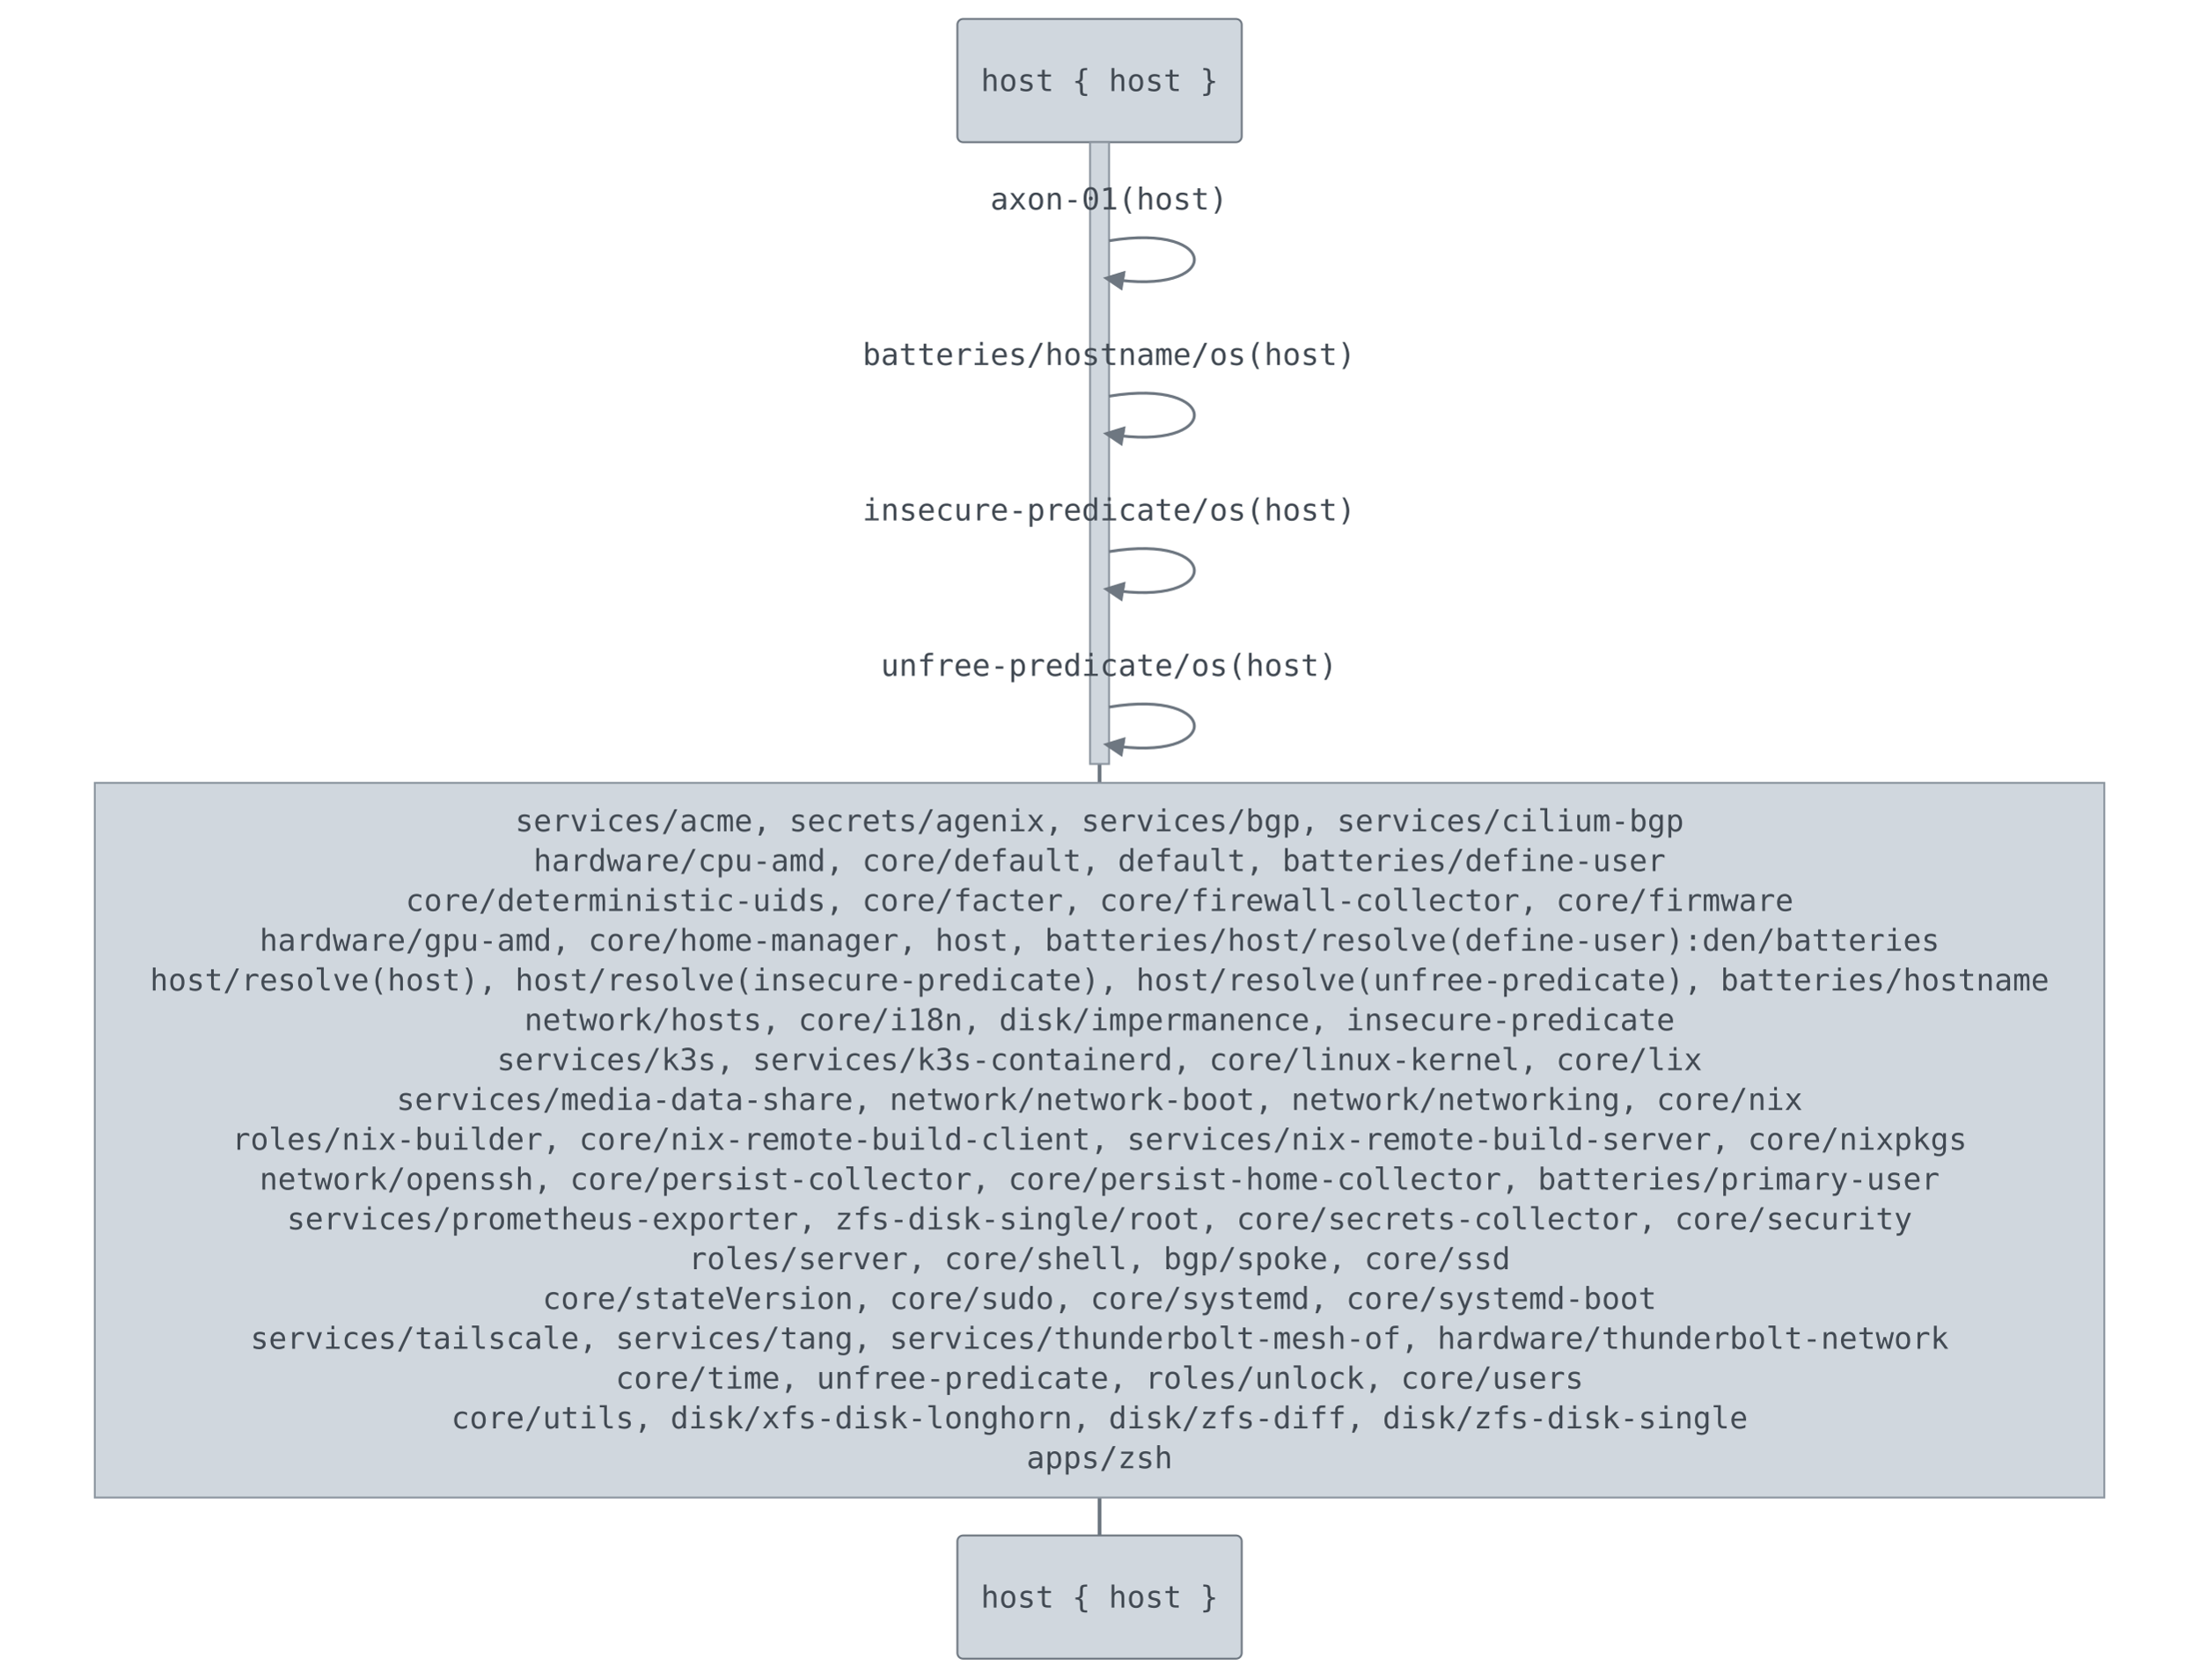
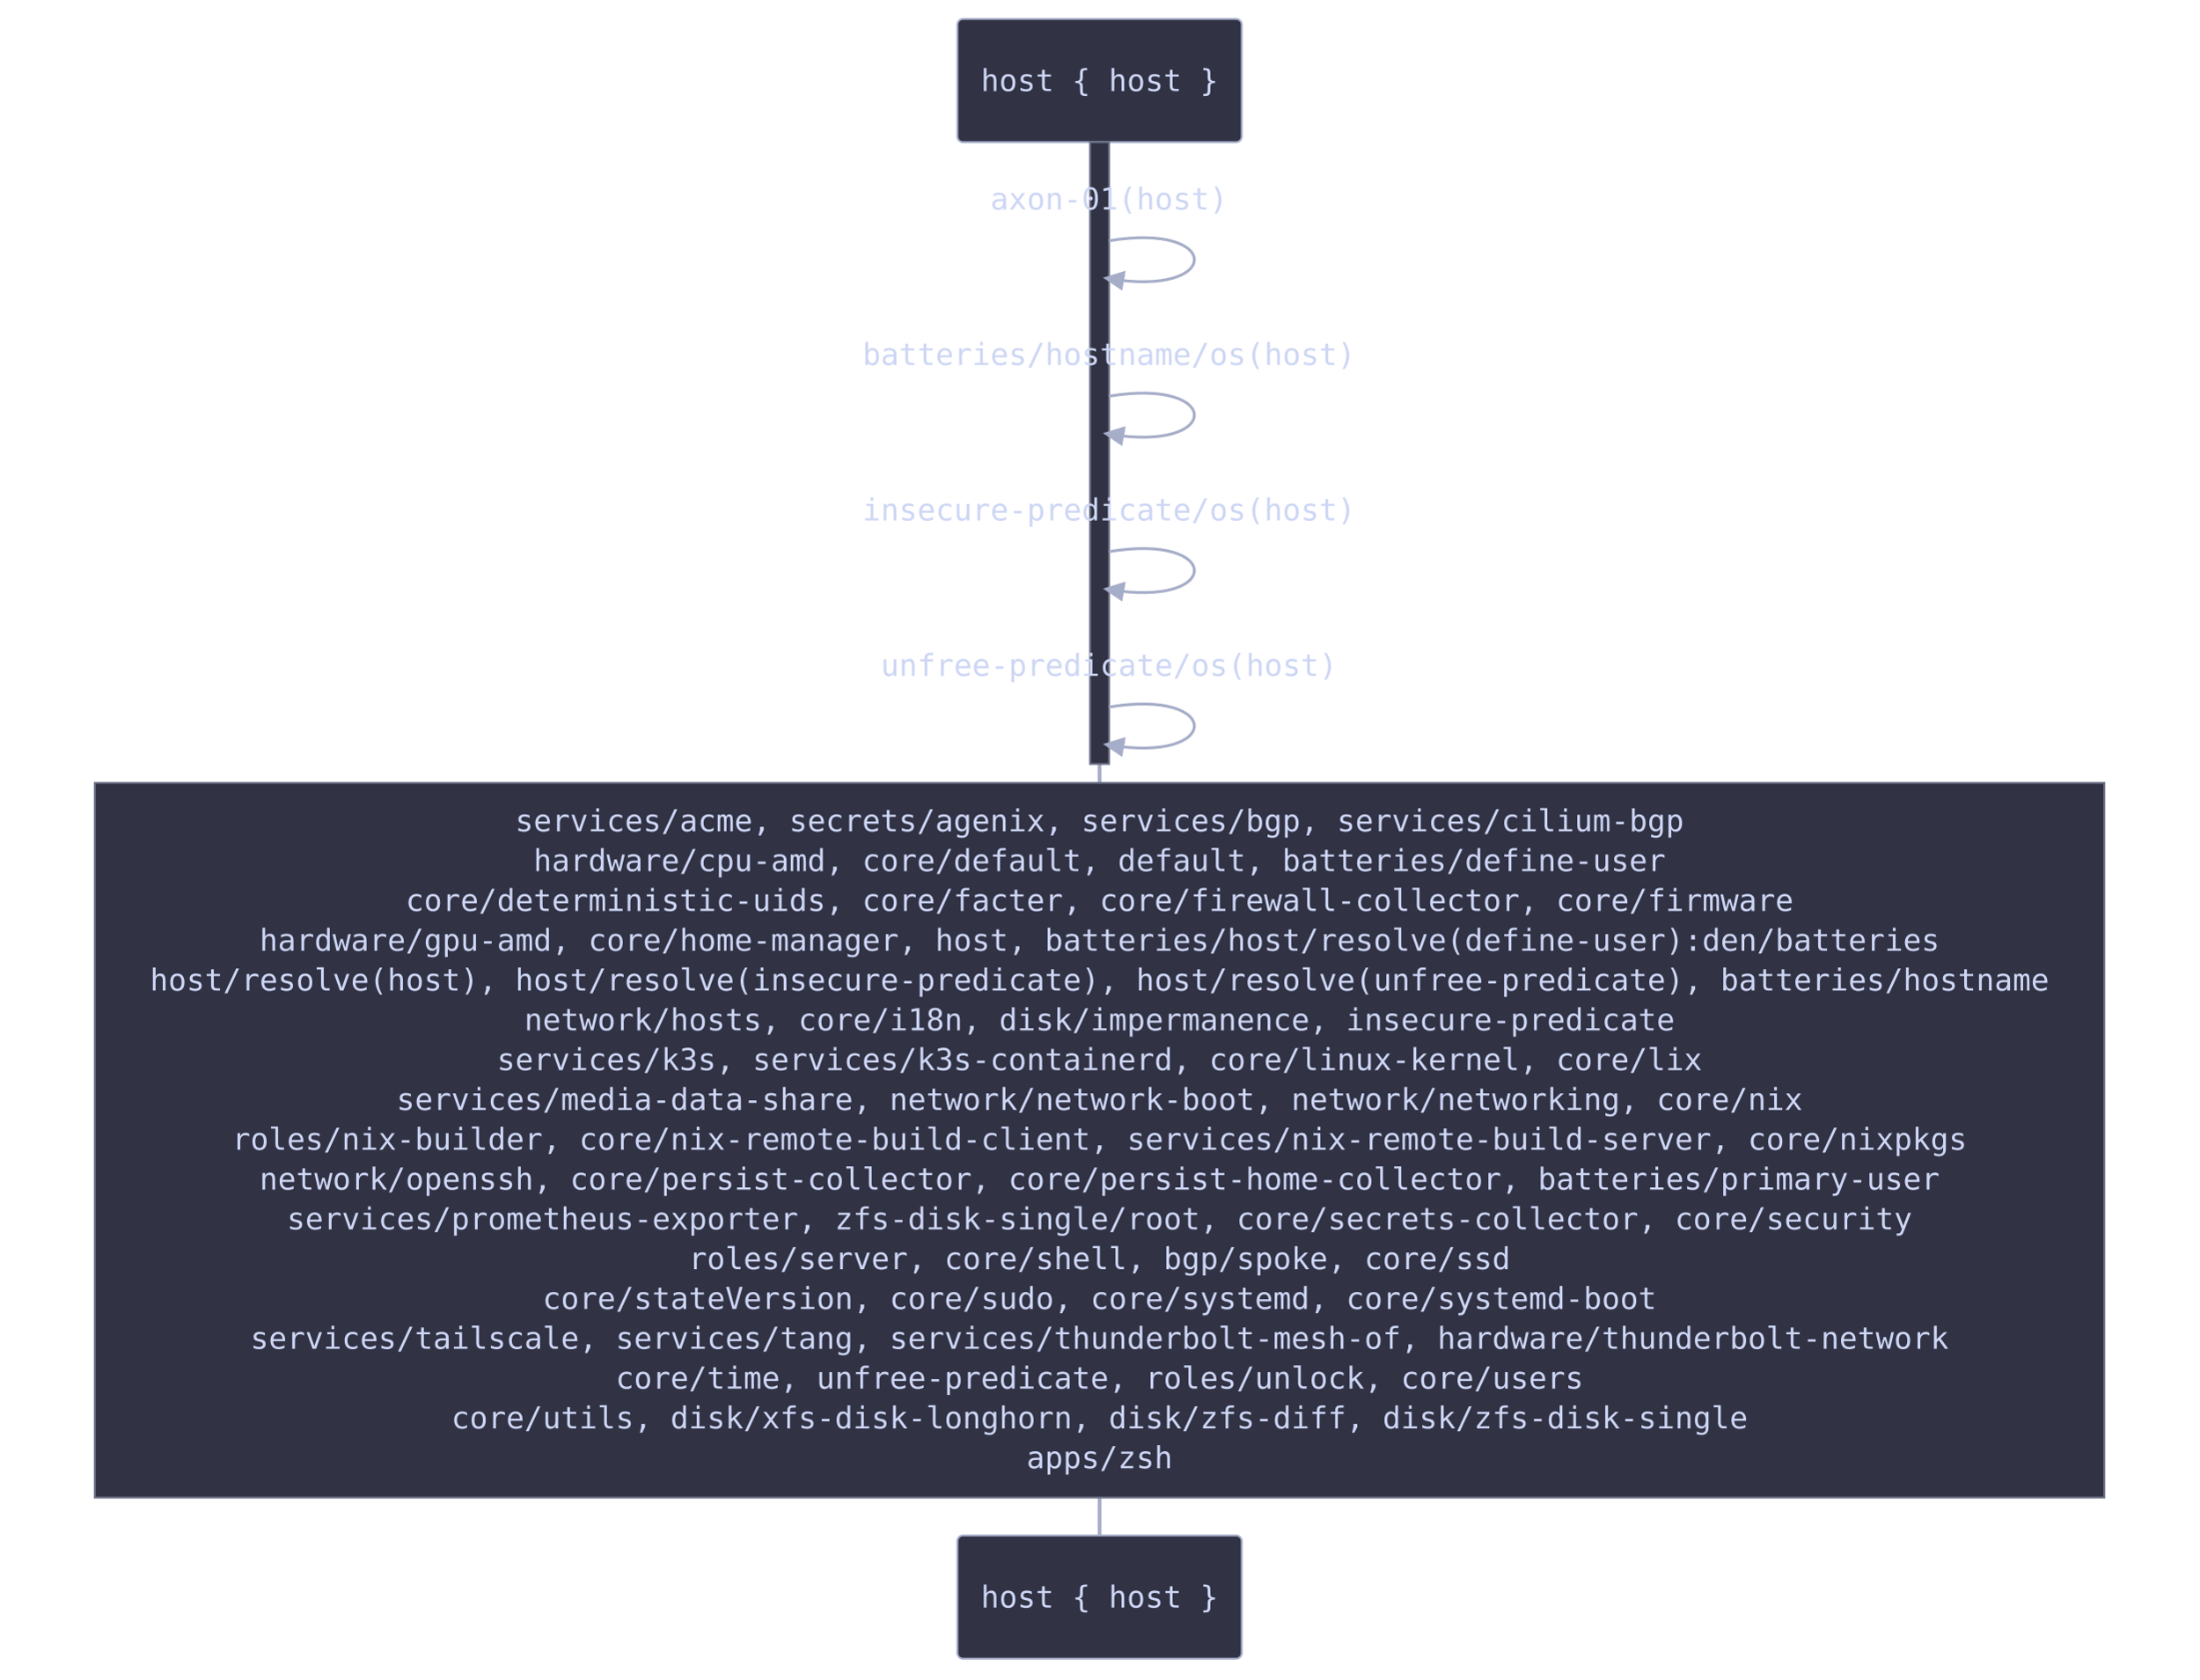
- <svg xmlns="http://www.w3.org/2000/svg" id="my-svg" width="100%" style="max-width: 1160px; background-color: rgb(234, 238, 242);" viewBox="-505 -10 1160 886" role="graphics-document document" aria-roledescription="sequence">
+ <svg xmlns="http://www.w3.org/2000/svg" id="my-svg" width="100%" style="max-width: 1160px; background-color: rgb(30, 30, 46);" viewBox="-505 -10 1160 886" role="graphics-document document" aria-roledescription="sequence">
  <g>
    <rect x="0" y="800" fill="#eaeaea" stroke="#666" width="150" height="65" name="host" rx="3" ry="3" class="actor actor-bottom" />
    <text x="75" y="832.5" dominant-baseline="central" alignment-baseline="central" class="actor actor-box" style="text-anchor: middle; font-size: 16px; font-weight: 400; font-family: &quot;JetBrains Mono&quot;, &quot;Fira Code&quot;, &quot;DejaVu Sans Mono&quot;, monospace;">
      <tspan x="75" dy="0">host { host }</tspan>
    </text>
  </g>
  <g>
    <line id="actor0" x1="75" y1="65" x2="75" y2="800" class="actor-line 200" stroke-width="0.5px" stroke="#999" name="host" data-et="life-line" data-id="host" />
    <g id="root-0" data-et="participant" data-type="participant" data-id="host">
      <rect x="0" y="0" fill="#eaeaea" stroke="#666" width="150" height="65" name="host" rx="3" ry="3" class="actor actor-top" />
      <text x="75" y="32.5" dominant-baseline="central" alignment-baseline="central" class="actor actor-box" style="text-anchor: middle; font-size: 16px; font-weight: 400; font-family: &quot;JetBrains Mono&quot;, &quot;Fira Code&quot;, &quot;DejaVu Sans Mono&quot;, monospace;">
        <tspan x="75" dy="0">host { host }</tspan>
      </text>
    </g>
  </g>
-   <style>#my-svg{font-family:JetBrains Mono,Fira Code,DejaVu Sans Mono,monospace;font-size:16px;fill:#424a53;}@keyframes edge-animation-frame{from{stroke-dashoffset:0;}}@keyframes dash{to{stroke-dashoffset:0;}}#my-svg .edge-animation-slow{stroke-dasharray:9,5!important;stroke-dashoffset:900;animation:dash 50s linear infinite;stroke-linecap:round;}#my-svg .edge-animation-fast{stroke-dasharray:9,5!important;stroke-dashoffset:900;animation:dash 20s linear infinite;stroke-linecap:round;}#my-svg .error-icon{fill:#d0d7de;}#my-svg .error-text{fill:#424a53;stroke:#424a53;}#my-svg .edge-thickness-normal{stroke-width:1px;}#my-svg .edge-thickness-thick{stroke-width:3.5px;}#my-svg .edge-pattern-solid{stroke-dasharray:0;}#my-svg .edge-thickness-invisible{stroke-width:0;fill:none;}#my-svg .edge-pattern-dashed{stroke-dasharray:3;}#my-svg .edge-pattern-dotted{stroke-dasharray:2;}#my-svg .marker{fill:#6e7781;stroke:#6e7781;}#my-svg .marker.cross{stroke:#6e7781;}#my-svg svg{font-family:JetBrains Mono,Fira Code,DejaVu Sans Mono,monospace;font-size:16px;}#my-svg p{margin:0;}#my-svg .actor{stroke:#6e7781;fill:#d0d7de;stroke-width:1;}#my-svg rect.actor.outer-path[data-look="neo"]{filter:drop-shadow( 1px 2px 2px rgba(185,185,185,1));}#my-svg rect.note[data-look="neo"]{stroke:#8c959f;fill:#d0d7de;filter:drop-shadow( 1px 2px 2px rgba(185,185,185,1));}#my-svg text.actor&gt;tspan{fill:#424a53;stroke:none;}#my-svg .actor-line{stroke:#6e7781;}#my-svg .innerArc{stroke-width:1.5;stroke-dasharray:none;}#my-svg .messageLine0{stroke-width:1.5;stroke-dasharray:none;stroke:#6e7781;}#my-svg .messageLine1{stroke-width:1.5;stroke-dasharray:2,2;stroke:#6e7781;}#my-svg [id$="-arrowhead"] path{fill:#6e7781;stroke:#6e7781;}#my-svg .sequenceNumber{fill:#eaeef2;}#my-svg [id$="-sequencenumber"]{fill:#6e7781;}#my-svg [id$="-crosshead"] path{fill:#6e7781;stroke:#6e7781;}#my-svg .messageText{fill:#424a53;stroke:none;}#my-svg .labelBox{stroke:#6e7781;fill:#d0d7de;filter:none;}#my-svg .labelText,#my-svg .labelText&gt;tspan{fill:#424a53;stroke:none;}#my-svg .loopText,#my-svg .loopText&gt;tspan{fill:#424a53;stroke:none;}#my-svg .loopLine{stroke-width:2px;stroke-dasharray:2,2;stroke:#6e7781;fill:#6e7781;}#my-svg .note{stroke:#8c959f;fill:#d0d7de;}#my-svg .noteText,#my-svg .noteText&gt;tspan{fill:#424a53;stroke:none;font-weight:normal;}#my-svg .activation0{fill:#d0d7de;stroke:#8c959f;}#my-svg .activation1{fill:#d0d7de;stroke:#8c959f;}#my-svg .activation2{fill:#d0d7de;stroke:#8c959f;}#my-svg .actorPopupMenu{position:absolute;}#my-svg .actorPopupMenuPanel{position:absolute;fill:#d0d7de;box-shadow:0px 8px 16px 0px rgba(0,0,0,0.2);filter:drop-shadow(3px 5px 2px rgb(0 0 0 / 0.4));}#my-svg .actor-man circle,#my-svg line{fill:#d0d7de;stroke-width:2px;}#my-svg g rect.rect{filter:drop-shadow( 1px 2px 2px rgba(185,185,185,1));stroke:#6e7781;}#my-svg .node .neo-node{stroke:#6e7781;}#my-svg [data-look="neo"].node rect,#my-svg [data-look="neo"].cluster rect,#my-svg [data-look="neo"].node polygon{stroke:url(#my-svg-gradient);filter:drop-shadow( 1px 2px 2px rgba(185,185,185,1));}#my-svg [data-look="neo"].node path{stroke:url(#my-svg-gradient);stroke-width:1px;}#my-svg [data-look="neo"].node .outer-path{filter:drop-shadow( 1px 2px 2px rgba(185,185,185,1));}#my-svg [data-look="neo"].node .neo-line path{stroke:#6e7781;filter:none;}#my-svg [data-look="neo"].node circle{stroke:url(#my-svg-gradient);filter:drop-shadow( 1px 2px 2px rgba(185,185,185,1));}#my-svg [data-look="neo"].node circle .state-start{fill:#000000;}#my-svg [data-look="neo"].icon-shape .icon{fill:url(#my-svg-gradient);filter:drop-shadow( 1px 2px 2px rgba(185,185,185,1));}#my-svg [data-look="neo"].icon-shape .icon-neo path{stroke:url(#my-svg-gradient);filter:drop-shadow( 1px 2px 2px rgba(185,185,185,1));}#my-svg :root{--mermaid-font-family:JetBrains Mono,Fira Code,DejaVu Sans Mono,monospace;}</style>
+   <style>#my-svg{font-family:JetBrains Mono,Fira Code,DejaVu Sans Mono,monospace;font-size:16px;fill:#cdd6f4;}@keyframes edge-animation-frame{from{stroke-dashoffset:0;}}@keyframes dash{to{stroke-dashoffset:0;}}#my-svg .edge-animation-slow{stroke-dasharray:9,5!important;stroke-dashoffset:900;animation:dash 50s linear infinite;stroke-linecap:round;}#my-svg .edge-animation-fast{stroke-dasharray:9,5!important;stroke-dashoffset:900;animation:dash 20s linear infinite;stroke-linecap:round;}#my-svg .error-icon{fill:#313244;}#my-svg .error-text{fill:#cdd6f4;stroke:#cdd6f4;}#my-svg .edge-thickness-normal{stroke-width:1px;}#my-svg .edge-thickness-thick{stroke-width:3.5px;}#my-svg .edge-pattern-solid{stroke-dasharray:0;}#my-svg .edge-thickness-invisible{stroke-width:0;fill:none;}#my-svg .edge-pattern-dashed{stroke-dasharray:3;}#my-svg .edge-pattern-dotted{stroke-dasharray:2;}#my-svg .marker{fill:#a6adc8;stroke:#a6adc8;}#my-svg .marker.cross{stroke:#a6adc8;}#my-svg svg{font-family:JetBrains Mono,Fira Code,DejaVu Sans Mono,monospace;font-size:16px;}#my-svg p{margin:0;}#my-svg .actor{stroke:#a6adc8;fill:#313244;stroke-width:1;}#my-svg rect.actor.outer-path[data-look="neo"]{filter:drop-shadow( 1px 2px 2px rgba(185,185,185,1));}#my-svg rect.note[data-look="neo"]{stroke:#6c7086;fill:#313244;filter:drop-shadow( 1px 2px 2px rgba(185,185,185,1));}#my-svg text.actor&gt;tspan{fill:#cdd6f4;stroke:none;}#my-svg .actor-line{stroke:#a6adc8;}#my-svg .innerArc{stroke-width:1.5;stroke-dasharray:none;}#my-svg .messageLine0{stroke-width:1.5;stroke-dasharray:none;stroke:#a6adc8;}#my-svg .messageLine1{stroke-width:1.5;stroke-dasharray:2,2;stroke:#a6adc8;}#my-svg [id$="-arrowhead"] path{fill:#a6adc8;stroke:#a6adc8;}#my-svg .sequenceNumber{fill:#1e1e2e;}#my-svg [id$="-sequencenumber"]{fill:#a6adc8;}#my-svg [id$="-crosshead"] path{fill:#a6adc8;stroke:#a6adc8;}#my-svg .messageText{fill:#cdd6f4;stroke:none;}#my-svg .labelBox{stroke:#a6adc8;fill:#313244;filter:none;}#my-svg .labelText,#my-svg .labelText&gt;tspan{fill:#cdd6f4;stroke:none;}#my-svg .loopText,#my-svg .loopText&gt;tspan{fill:#cdd6f4;stroke:none;}#my-svg .loopLine{stroke-width:2px;stroke-dasharray:2,2;stroke:#a6adc8;fill:#a6adc8;}#my-svg .note{stroke:#6c7086;fill:#313244;}#my-svg .noteText,#my-svg .noteText&gt;tspan{fill:#cdd6f4;stroke:none;font-weight:normal;}#my-svg .activation0{fill:#313244;stroke:#6c7086;}#my-svg .activation1{fill:#313244;stroke:#6c7086;}#my-svg .activation2{fill:#313244;stroke:#6c7086;}#my-svg .actorPopupMenu{position:absolute;}#my-svg .actorPopupMenuPanel{position:absolute;fill:#313244;box-shadow:0px 8px 16px 0px rgba(0,0,0,0.2);filter:drop-shadow(3px 5px 2px rgb(0 0 0 / 0.4));}#my-svg .actor-man circle,#my-svg line{fill:#313244;stroke-width:2px;}#my-svg g rect.rect{filter:drop-shadow( 1px 2px 2px rgba(185,185,185,1));stroke:#a6adc8;}#my-svg .node .neo-node{stroke:#a6adc8;}#my-svg [data-look="neo"].node rect,#my-svg [data-look="neo"].cluster rect,#my-svg [data-look="neo"].node polygon{stroke:url(#my-svg-gradient);filter:drop-shadow( 1px 2px 2px rgba(185,185,185,1));}#my-svg [data-look="neo"].node path{stroke:url(#my-svg-gradient);stroke-width:1px;}#my-svg [data-look="neo"].node .outer-path{filter:drop-shadow( 1px 2px 2px rgba(185,185,185,1));}#my-svg [data-look="neo"].node .neo-line path{stroke:#a6adc8;filter:none;}#my-svg [data-look="neo"].node circle{stroke:url(#my-svg-gradient);filter:drop-shadow( 1px 2px 2px rgba(185,185,185,1));}#my-svg [data-look="neo"].node circle .state-start{fill:#000000;}#my-svg [data-look="neo"].icon-shape .icon{fill:url(#my-svg-gradient);filter:drop-shadow( 1px 2px 2px rgba(185,185,185,1));}#my-svg [data-look="neo"].icon-shape .icon-neo path{stroke:url(#my-svg-gradient);filter:drop-shadow( 1px 2px 2px rgba(185,185,185,1));}#my-svg :root{--mermaid-font-family:JetBrains Mono,Fira Code,DejaVu Sans Mono,monospace;}</style>
  <g />
  <defs>
    <symbol id="my-svg-computer" width="24" height="24">
      <path transform="scale(.5)" d="M2 2v13h20v-13h-20zm18 11h-16v-9h16v9zm-10.228 6l.466-1h3.524l.467 1h-4.457zm14.228 3h-24l2-6h2.104l-1.33 4h18.45l-1.297-4h2.073l2 6zm-5-10h-14v-7h14v7z" />
    </symbol>
  </defs>
  <defs>
    <symbol id="my-svg-database" fill-rule="evenodd" clip-rule="evenodd">
      <path transform="scale(.5)" d="M12.258.001l.256.004.255.005.253.008.251.01.249.012.247.015.246.016.242.019.241.02.239.023.236.024.233.027.231.028.229.031.225.032.223.034.22.036.217.038.214.04.211.041.208.043.205.045.201.046.198.048.194.05.191.051.187.053.183.054.18.056.175.057.172.059.168.06.163.061.16.063.155.064.15.066.074.033.073.033.071.034.07.034.069.035.068.035.067.035.066.035.064.036.064.036.062.036.06.036.06.037.058.037.058.037.055.038.055.038.053.038.052.038.051.039.05.039.048.039.047.039.045.04.044.04.043.04.041.04.04.041.039.041.037.041.036.041.034.041.033.042.032.042.03.042.029.042.027.042.026.043.024.043.023.043.021.043.02.043.018.044.017.043.015.044.013.044.012.044.011.045.009.044.007.045.006.045.004.045.002.045.001.045v17l-.001.045-.002.045-.004.045-.006.045-.007.045-.009.044-.011.045-.012.044-.013.044-.015.044-.017.043-.018.044-.02.043-.021.043-.023.043-.024.043-.026.043-.027.042-.029.042-.03.042-.032.042-.033.042-.034.041-.036.041-.037.041-.039.041-.04.041-.041.04-.043.04-.044.04-.045.04-.047.039-.048.039-.05.039-.051.039-.052.038-.053.038-.055.038-.055.038-.058.037-.058.037-.06.037-.06.036-.062.036-.064.036-.064.036-.066.035-.067.035-.068.035-.069.035-.07.034-.071.034-.073.033-.074.033-.15.066-.155.064-.16.063-.163.061-.168.06-.172.059-.175.057-.18.056-.183.054-.187.053-.191.051-.194.05-.198.048-.201.046-.205.045-.208.043-.211.041-.214.04-.217.038-.22.036-.223.034-.225.032-.229.031-.231.028-.233.027-.236.024-.239.023-.241.02-.242.019-.246.016-.247.015-.249.012-.251.01-.253.008-.255.005-.256.004-.258.001-.258-.001-.256-.004-.255-.005-.253-.008-.251-.01-.249-.012-.247-.015-.245-.016-.243-.019-.241-.02-.238-.023-.236-.024-.234-.027-.231-.028-.228-.031-.226-.032-.223-.034-.22-.036-.217-.038-.214-.04-.211-.041-.208-.043-.204-.045-.201-.046-.198-.048-.195-.05-.19-.051-.187-.053-.184-.054-.179-.056-.176-.057-.172-.059-.167-.06-.164-.061-.159-.063-.155-.064-.151-.066-.074-.033-.072-.033-.072-.034-.07-.034-.069-.035-.068-.035-.067-.035-.066-.035-.064-.036-.063-.036-.062-.036-.061-.036-.06-.037-.058-.037-.057-.037-.056-.038-.055-.038-.053-.038-.052-.038-.051-.039-.049-.039-.049-.039-.046-.039-.046-.04-.044-.04-.043-.04-.041-.04-.04-.041-.039-.041-.037-.041-.036-.041-.034-.041-.033-.042-.032-.042-.03-.042-.029-.042-.027-.042-.026-.043-.024-.043-.023-.043-.021-.043-.02-.043-.018-.044-.017-.043-.015-.044-.013-.044-.012-.044-.011-.045-.009-.044-.007-.045-.006-.045-.004-.045-.002-.045-.001-.045v-17l.001-.045.002-.045.004-.045.006-.045.007-.045.009-.044.011-.045.012-.044.013-.044.015-.044.017-.043.018-.044.02-.043.021-.043.023-.043.024-.043.026-.043.027-.042.029-.042.03-.042.032-.042.033-.042.034-.041.036-.041.037-.041.039-.041.04-.041.041-.04.043-.04.044-.04.046-.04.046-.039.049-.039.049-.039.051-.039.052-.038.053-.038.055-.038.056-.038.057-.037.058-.037.06-.037.061-.036.062-.036.063-.036.064-.036.066-.035.067-.035.068-.035.069-.035.07-.034.072-.034.072-.033.074-.033.151-.066.155-.064.159-.063.164-.061.167-.06.172-.059.176-.057.179-.056.184-.054.187-.053.19-.051.195-.05.198-.048.201-.046.204-.045.208-.043.211-.041.214-.04.217-.038.22-.036.223-.034.226-.032.228-.031.231-.028.234-.027.236-.024.238-.023.241-.02.243-.019.245-.016.247-.015.249-.012.251-.01.253-.008.255-.005.256-.004.258-.001.258.001zm-9.258 20.499v.01l.001.021.003.021.004.022.005.021.006.022.007.022.009.023.01.022.011.023.012.023.013.023.015.023.016.024.017.023.018.024.019.024.021.024.022.025.023.024.024.025.052.049.056.05.061.051.066.051.07.051.075.051.079.052.084.052.088.052.092.052.097.052.102.051.105.052.11.052.114.051.119.051.123.051.127.05.131.05.135.05.139.048.144.049.147.047.152.047.155.047.16.045.163.045.167.043.171.043.176.041.178.041.183.039.187.039.19.037.194.035.197.035.202.033.204.031.209.03.212.029.216.027.219.025.222.024.226.021.23.02.233.018.236.016.24.015.243.012.246.01.249.008.253.005.256.004.259.001.26-.001.257-.004.254-.005.25-.008.247-.011.244-.012.241-.014.237-.016.233-.018.231-.021.226-.021.224-.024.22-.026.216-.027.212-.028.21-.031.205-.031.202-.034.198-.034.194-.036.191-.037.187-.039.183-.04.179-.04.175-.042.172-.043.168-.044.163-.045.16-.046.155-.046.152-.047.148-.048.143-.049.139-.049.136-.05.131-.05.126-.05.123-.051.118-.052.114-.051.11-.052.106-.052.101-.052.096-.052.092-.052.088-.053.083-.051.079-.052.074-.052.07-.051.065-.051.06-.051.056-.05.051-.05.023-.024.023-.025.021-.024.02-.024.019-.024.018-.024.017-.024.015-.023.014-.024.013-.023.012-.023.01-.023.01-.022.008-.022.006-.022.006-.022.004-.022.004-.021.001-.021.001-.021v-4.127l-.077.055-.08.053-.083.054-.085.053-.087.052-.09.052-.093.051-.095.05-.097.05-.1.049-.102.049-.105.048-.106.047-.109.047-.111.046-.114.045-.115.045-.118.044-.12.043-.122.042-.124.042-.126.041-.128.04-.13.04-.132.038-.134.038-.135.037-.138.037-.139.035-.142.035-.143.034-.144.033-.147.032-.148.031-.15.03-.151.03-.153.029-.154.027-.156.027-.158.026-.159.025-.161.024-.162.023-.163.022-.165.021-.166.02-.167.019-.169.018-.169.017-.171.016-.173.015-.173.014-.175.013-.175.012-.177.011-.178.01-.179.008-.179.008-.181.006-.182.005-.182.004-.184.003-.184.002h-.37l-.184-.002-.184-.003-.182-.004-.182-.005-.181-.006-.179-.008-.179-.008-.178-.01-.176-.011-.176-.012-.175-.013-.173-.014-.172-.015-.171-.016-.17-.017-.169-.018-.167-.019-.166-.02-.165-.021-.163-.022-.162-.023-.161-.024-.159-.025-.157-.026-.156-.027-.155-.027-.153-.029-.151-.03-.15-.03-.148-.031-.146-.032-.145-.033-.143-.034-.141-.035-.14-.035-.137-.037-.136-.037-.134-.038-.132-.038-.13-.04-.128-.04-.126-.041-.124-.042-.122-.042-.12-.044-.117-.043-.116-.045-.113-.045-.112-.046-.109-.047-.106-.047-.105-.048-.102-.049-.1-.049-.097-.05-.095-.05-.093-.052-.09-.051-.087-.052-.085-.053-.083-.054-.08-.054-.077-.054v4.127zm0-5.654v.011l.001.021.003.021.004.021.005.022.006.022.007.022.009.022.01.022.011.023.012.023.013.023.015.024.016.023.017.024.018.024.019.024.021.024.022.024.023.025.024.024.052.05.056.05.061.05.066.051.07.051.075.052.079.051.084.052.088.052.092.052.097.052.102.052.105.052.11.051.114.051.119.052.123.05.127.051.131.05.135.049.139.049.144.048.147.048.152.047.155.046.16.045.163.045.167.044.171.042.176.042.178.04.183.04.187.038.19.037.194.036.197.034.202.033.204.032.209.03.212.028.216.027.219.025.222.024.226.022.23.02.233.018.236.016.24.014.243.012.246.01.249.008.253.006.256.003.259.001.26-.001.257-.003.254-.006.25-.008.247-.01.244-.012.241-.015.237-.016.233-.018.231-.02.226-.022.224-.024.22-.025.216-.027.212-.029.21-.03.205-.032.202-.033.198-.035.194-.036.191-.037.187-.039.183-.039.179-.041.175-.042.172-.043.168-.044.163-.045.16-.045.155-.047.152-.047.148-.048.143-.048.139-.05.136-.049.131-.05.126-.051.123-.051.118-.051.114-.052.11-.052.106-.052.101-.052.096-.052.092-.052.088-.052.083-.052.079-.052.074-.051.07-.052.065-.051.06-.05.056-.051.051-.049.023-.025.023-.024.021-.025.02-.024.019-.024.018-.024.017-.024.015-.023.014-.023.013-.024.012-.022.01-.023.01-.023.008-.022.006-.022.006-.022.004-.021.004-.022.001-.021.001-.021v-4.139l-.077.054-.08.054-.083.054-.085.052-.087.053-.09.051-.093.051-.095.051-.097.05-.1.049-.102.049-.105.048-.106.047-.109.047-.111.046-.114.045-.115.044-.118.044-.12.044-.122.042-.124.042-.126.041-.128.04-.13.039-.132.039-.134.038-.135.037-.138.036-.139.036-.142.035-.143.033-.144.033-.147.033-.148.031-.15.03-.151.03-.153.028-.154.028-.156.027-.158.026-.159.025-.161.024-.162.023-.163.022-.165.021-.166.02-.167.019-.169.018-.169.017-.171.016-.173.015-.173.014-.175.013-.175.012-.177.011-.178.009-.179.009-.179.007-.181.007-.182.005-.182.004-.184.003-.184.002h-.37l-.184-.002-.184-.003-.182-.004-.182-.005-.181-.007-.179-.007-.179-.009-.178-.009-.176-.011-.176-.012-.175-.013-.173-.014-.172-.015-.171-.016-.17-.017-.169-.018-.167-.019-.166-.02-.165-.021-.163-.022-.162-.023-.161-.024-.159-.025-.157-.026-.156-.027-.155-.028-.153-.028-.151-.03-.15-.03-.148-.031-.146-.033-.145-.033-.143-.033-.141-.035-.14-.036-.137-.036-.136-.037-.134-.038-.132-.039-.13-.039-.128-.04-.126-.041-.124-.042-.122-.043-.12-.043-.117-.044-.116-.044-.113-.046-.112-.046-.109-.046-.106-.047-.105-.048-.102-.049-.1-.049-.097-.05-.095-.051-.093-.051-.09-.051-.087-.053-.085-.052-.083-.054-.08-.054-.077-.054v4.139zm0-5.666v.011l.001.02.003.022.004.021.005.022.006.021.007.022.009.023.01.022.011.023.012.023.013.023.015.023.016.024.017.024.018.023.019.024.021.025.022.024.023.024.024.025.052.05.056.05.061.05.066.051.07.051.075.052.079.051.084.052.088.052.092.052.097.052.102.052.105.051.11.052.114.051.119.051.123.051.127.05.131.05.135.05.139.049.144.048.147.048.152.047.155.046.16.045.163.045.167.043.171.043.176.042.178.04.183.04.187.038.19.037.194.036.197.034.202.033.204.032.209.03.212.028.216.027.219.025.222.024.226.021.23.02.233.018.236.017.24.014.243.012.246.01.249.008.253.006.256.003.259.001.26-.001.257-.003.254-.006.25-.008.247-.01.244-.013.241-.014.237-.016.233-.018.231-.02.226-.022.224-.024.22-.025.216-.027.212-.029.21-.03.205-.032.202-.033.198-.035.194-.036.191-.037.187-.039.183-.039.179-.041.175-.042.172-.043.168-.044.163-.045.16-.045.155-.047.152-.047.148-.048.143-.049.139-.049.136-.049.131-.051.126-.05.123-.051.118-.052.114-.051.11-.052.106-.052.101-.052.096-.052.092-.052.088-.052.083-.052.079-.052.074-.052.07-.051.065-.051.06-.051.056-.05.051-.049.023-.025.023-.025.021-.024.02-.024.019-.024.018-.024.017-.024.015-.023.014-.024.013-.023.012-.023.01-.022.01-.023.008-.022.006-.022.006-.022.004-.022.004-.021.001-.021.001-.021v-4.153l-.077.054-.08.054-.083.053-.085.053-.087.053-.09.051-.093.051-.095.051-.097.05-.1.049-.102.048-.105.048-.106.048-.109.046-.111.046-.114.046-.115.044-.118.044-.12.043-.122.043-.124.042-.126.041-.128.04-.13.039-.132.039-.134.038-.135.037-.138.036-.139.036-.142.034-.143.034-.144.033-.147.032-.148.032-.15.03-.151.03-.153.028-.154.028-.156.027-.158.026-.159.024-.161.024-.162.023-.163.023-.165.021-.166.02-.167.019-.169.018-.169.017-.171.016-.173.015-.173.014-.175.013-.175.012-.177.01-.178.01-.179.009-.179.007-.181.006-.182.006-.182.004-.184.003-.184.001-.185.001-.185-.001-.184-.001-.184-.003-.182-.004-.182-.006-.181-.006-.179-.007-.179-.009-.178-.01-.176-.01-.176-.012-.175-.013-.173-.014-.172-.015-.171-.016-.17-.017-.169-.018-.167-.019-.166-.02-.165-.021-.163-.023-.162-.023-.161-.024-.159-.024-.157-.026-.156-.027-.155-.028-.153-.028-.151-.03-.15-.03-.148-.032-.146-.032-.145-.033-.143-.034-.141-.034-.14-.036-.137-.036-.136-.037-.134-.038-.132-.039-.13-.039-.128-.041-.126-.041-.124-.041-.122-.043-.12-.043-.117-.044-.116-.044-.113-.046-.112-.046-.109-.046-.106-.048-.105-.048-.102-.048-.1-.05-.097-.049-.095-.051-.093-.051-.09-.052-.087-.052-.085-.053-.083-.053-.08-.054-.077-.054v4.153zm8.74-8.179l-.257.004-.254.005-.25.008-.247.011-.244.012-.241.014-.237.016-.233.018-.231.021-.226.022-.224.023-.22.026-.216.027-.212.028-.21.031-.205.032-.202.033-.198.034-.194.036-.191.038-.187.038-.183.04-.179.041-.175.042-.172.043-.168.043-.163.045-.16.046-.155.046-.152.048-.148.048-.143.048-.139.049-.136.05-.131.05-.126.051-.123.051-.118.051-.114.052-.11.052-.106.052-.101.052-.096.052-.092.052-.088.052-.083.052-.079.052-.074.051-.07.052-.065.051-.06.05-.056.05-.051.05-.023.025-.023.024-.021.024-.02.025-.019.024-.018.024-.017.023-.015.024-.014.023-.013.023-.012.023-.01.023-.01.022-.008.022-.006.023-.006.021-.004.022-.004.021-.001.021-.001.021.001.021.001.021.004.021.004.022.006.021.006.023.008.022.01.022.01.023.012.023.013.023.014.023.015.024.017.023.018.024.019.024.02.025.021.024.023.024.023.025.051.05.056.05.06.05.065.051.07.052.074.051.079.052.083.052.088.052.092.052.096.052.101.052.106.052.11.052.114.052.118.051.123.051.126.051.131.05.136.05.139.049.143.048.148.048.152.048.155.046.16.046.163.045.168.043.172.043.175.042.179.041.183.04.187.038.191.038.194.036.198.034.202.033.205.032.21.031.212.028.216.027.22.026.224.023.226.022.231.021.233.018.237.016.241.014.244.012.247.011.25.008.254.005.257.004.26.001.26-.001.257-.004.254-.005.25-.008.247-.011.244-.012.241-.014.237-.016.233-.018.231-.021.226-.022.224-.023.22-.026.216-.027.212-.028.21-.031.205-.032.202-.033.198-.034.194-.036.191-.038.187-.038.183-.04.179-.041.175-.042.172-.043.168-.043.163-.045.16-.046.155-.046.152-.048.148-.048.143-.048.139-.049.136-.05.131-.05.126-.051.123-.051.118-.051.114-.052.11-.052.106-.052.101-.052.096-.052.092-.052.088-.052.083-.052.079-.052.074-.051.07-.052.065-.051.06-.05.056-.05.051-.05.023-.025.023-.024.021-.024.02-.025.019-.024.018-.024.017-.023.015-.024.014-.023.013-.023.012-.023.01-.023.01-.022.008-.022.006-.023.006-.021.004-.022.004-.021.001-.021.001-.021-.001-.021-.001-.021-.004-.021-.004-.022-.006-.021-.006-.023-.008-.022-.01-.022-.01-.023-.012-.023-.013-.023-.014-.023-.015-.024-.017-.023-.018-.024-.019-.024-.02-.025-.021-.024-.023-.024-.023-.025-.051-.05-.056-.05-.06-.05-.065-.051-.07-.052-.074-.051-.079-.052-.083-.052-.088-.052-.092-.052-.096-.052-.101-.052-.106-.052-.11-.052-.114-.052-.118-.051-.123-.051-.126-.051-.131-.05-.136-.05-.139-.049-.143-.048-.148-.048-.152-.048-.155-.046-.16-.046-.163-.045-.168-.043-.172-.043-.175-.042-.179-.041-.183-.04-.187-.038-.191-.038-.194-.036-.198-.034-.202-.033-.205-.032-.21-.031-.212-.028-.216-.027-.22-.026-.224-.023-.226-.022-.231-.021-.233-.018-.237-.016-.241-.014-.244-.012-.247-.011-.25-.008-.254-.005-.257-.004-.26-.001-.26.001z" />
    </symbol>
  </defs>
  <defs>
    <symbol id="my-svg-clock" width="24" height="24">
      <path transform="scale(.5)" d="M12 2c5.514 0 10 4.486 10 10s-4.486 10-10 10-10-4.486-10-10 4.486-10 10-10zm0-2c-6.627 0-12 5.373-12 12s5.373 12 12 12 12-5.373 12-12-5.373-12-12-12zm5.848 12.459c.202.038.202.333.001.372-1.907.361-6.045 1.111-6.547 1.111-.719 0-1.301-.582-1.301-1.301 0-.512.77-5.447 1.125-7.445.034-.192.312-.181.343.014l.985 6.238 5.394 1.011z" />
    </symbol>
  </defs>
  <defs>
    <marker id="my-svg-arrowhead" refX="7.9" refY="5" markerUnits="userSpaceOnUse" markerWidth="12" markerHeight="12" orient="auto-start-reverse">
      <path d="M -1 0 L 10 5 L 0 10 z" />
    </marker>
  </defs>
  <defs>
    <marker id="my-svg-crosshead" markerWidth="15" markerHeight="8" orient="auto" refX="4" refY="4.5">
      <path fill="none" stroke="#000000" stroke-width="1pt" d="M 1,2 L 6,7 M 6,2 L 1,7" style="stroke-dasharray: 0, 0;" />
    </marker>
  </defs>
  <defs>
    <marker id="my-svg-filled-head" refX="15.5" refY="7" markerWidth="20" markerHeight="28" orient="auto">
      <path d="M 18,7 L9,13 L14,7 L9,1 Z" />
    </marker>
  </defs>
  <defs>
    <marker id="my-svg-sequencenumber" refX="15" refY="15" markerWidth="60" markerHeight="40" orient="auto">
      <circle cx="15" cy="15" r="6" />
    </marker>
  </defs>
  <defs>
    <marker id="my-svg-solidTopArrowHead" refX="7.9" refY="7.25" markerUnits="userSpaceOnUse" markerWidth="12" markerHeight="12" orient="auto-start-reverse">
      <path d="M 0 0 L 10 8 L 0 8 z" />
    </marker>
  </defs>
  <defs>
    <marker id="my-svg-solidBottomArrowHead" refX="7.9" refY="0.75" markerUnits="userSpaceOnUse" markerWidth="12" markerHeight="12" orient="auto-start-reverse">
      <path d="M 0 0 L 10 0 L 0 8 z" />
    </marker>
  </defs>
  <defs>
    <marker id="my-svg-stickTopArrowHead" refX="7.5" refY="7" markerUnits="userSpaceOnUse" markerWidth="12" markerHeight="12" orient="auto-start-reverse">
      <path d="M 0 0 L 7 7" stroke="black" stroke-width="1.5" fill="none" />
    </marker>
  </defs>
  <defs>
    <marker id="my-svg-stickBottomArrowHead" refX="7.5" refY="0" markerUnits="userSpaceOnUse" markerWidth="12" markerHeight="12" orient="auto-start-reverse">
      <path d="M 0 7 L 7 0" stroke="black" stroke-width="1.5" fill="none" />
    </marker>
  </defs>
  <g>
    <rect x="70" y="65" fill="#EDF2AE" stroke="#666" width="10" height="328" class="activation0" />
  </g>
  <g data-et="note" data-id="i6">
    <rect x="-455" y="403" fill="#EDF2AE" stroke="#666" width="1060" height="377" class="note" />
    <text x="75" y="408" text-anchor="middle" dominant-baseline="middle" alignment-baseline="middle" class="noteText" dy="1em" style="font-family: &quot;JetBrains Mono&quot;, &quot;Fira Code&quot;, &quot;DejaVu Sans Mono&quot;, monospace; font-size: 16px; font-weight: 400;">
      <tspan x="75">services/acme, secrets/agenix, services/bgp, services/cilium-bgp</tspan>
    </text>
    <text x="75" y="429" text-anchor="middle" dominant-baseline="middle" alignment-baseline="middle" class="noteText" dy="1em" style="font-family: &quot;JetBrains Mono&quot;, &quot;Fira Code&quot;, &quot;DejaVu Sans Mono&quot;, monospace; font-size: 16px; font-weight: 400;">
      <tspan x="75">hardware/cpu-amd, core/default, default, batteries/define-user</tspan>
    </text>
    <text x="75" y="450" text-anchor="middle" dominant-baseline="middle" alignment-baseline="middle" class="noteText" dy="1em" style="font-family: &quot;JetBrains Mono&quot;, &quot;Fira Code&quot;, &quot;DejaVu Sans Mono&quot;, monospace; font-size: 16px; font-weight: 400;">
      <tspan x="75">core/deterministic-uids, core/facter, core/firewall-collector, core/firmware</tspan>
    </text>
    <text x="75" y="471" text-anchor="middle" dominant-baseline="middle" alignment-baseline="middle" class="noteText" dy="1em" style="font-family: &quot;JetBrains Mono&quot;, &quot;Fira Code&quot;, &quot;DejaVu Sans Mono&quot;, monospace; font-size: 16px; font-weight: 400;">
      <tspan x="75">hardware/gpu-amd, core/home-manager, host, batteries/host/resolve(define-user):den/batteries</tspan>
    </text>
    <text x="75" y="492" text-anchor="middle" dominant-baseline="middle" alignment-baseline="middle" class="noteText" dy="1em" style="font-family: &quot;JetBrains Mono&quot;, &quot;Fira Code&quot;, &quot;DejaVu Sans Mono&quot;, monospace; font-size: 16px; font-weight: 400;">
      <tspan x="75">host/resolve(host), host/resolve(insecure-predicate), host/resolve(unfree-predicate), batteries/hostname</tspan>
    </text>
    <text x="75" y="513" text-anchor="middle" dominant-baseline="middle" alignment-baseline="middle" class="noteText" dy="1em" style="font-family: &quot;JetBrains Mono&quot;, &quot;Fira Code&quot;, &quot;DejaVu Sans Mono&quot;, monospace; font-size: 16px; font-weight: 400;">
      <tspan x="75">network/hosts, core/i18n, disk/impermanence, insecure-predicate</tspan>
    </text>
    <text x="75" y="534" text-anchor="middle" dominant-baseline="middle" alignment-baseline="middle" class="noteText" dy="1em" style="font-family: &quot;JetBrains Mono&quot;, &quot;Fira Code&quot;, &quot;DejaVu Sans Mono&quot;, monospace; font-size: 16px; font-weight: 400;">
      <tspan x="75">services/k3s, services/k3s-containerd, core/linux-kernel, core/lix</tspan>
    </text>
    <text x="75" y="555" text-anchor="middle" dominant-baseline="middle" alignment-baseline="middle" class="noteText" dy="1em" style="font-family: &quot;JetBrains Mono&quot;, &quot;Fira Code&quot;, &quot;DejaVu Sans Mono&quot;, monospace; font-size: 16px; font-weight: 400;">
      <tspan x="75">services/media-data-share, network/network-boot, network/networking, core/nix</tspan>
    </text>
    <text x="75" y="576" text-anchor="middle" dominant-baseline="middle" alignment-baseline="middle" class="noteText" dy="1em" style="font-family: &quot;JetBrains Mono&quot;, &quot;Fira Code&quot;, &quot;DejaVu Sans Mono&quot;, monospace; font-size: 16px; font-weight: 400;">
      <tspan x="75">roles/nix-builder, core/nix-remote-build-client, services/nix-remote-build-server, core/nixpkgs</tspan>
    </text>
    <text x="75" y="597" text-anchor="middle" dominant-baseline="middle" alignment-baseline="middle" class="noteText" dy="1em" style="font-family: &quot;JetBrains Mono&quot;, &quot;Fira Code&quot;, &quot;DejaVu Sans Mono&quot;, monospace; font-size: 16px; font-weight: 400;">
      <tspan x="75">network/openssh, core/persist-collector, core/persist-home-collector, batteries/primary-user</tspan>
    </text>
    <text x="75" y="618" text-anchor="middle" dominant-baseline="middle" alignment-baseline="middle" class="noteText" dy="1em" style="font-family: &quot;JetBrains Mono&quot;, &quot;Fira Code&quot;, &quot;DejaVu Sans Mono&quot;, monospace; font-size: 16px; font-weight: 400;">
      <tspan x="75">services/prometheus-exporter, zfs-disk-single/root, core/secrets-collector, core/security</tspan>
    </text>
    <text x="75" y="639" text-anchor="middle" dominant-baseline="middle" alignment-baseline="middle" class="noteText" dy="1em" style="font-family: &quot;JetBrains Mono&quot;, &quot;Fira Code&quot;, &quot;DejaVu Sans Mono&quot;, monospace; font-size: 16px; font-weight: 400;">
      <tspan x="75">roles/server, core/shell, bgp/spoke, core/ssd</tspan>
    </text>
    <text x="75" y="660" text-anchor="middle" dominant-baseline="middle" alignment-baseline="middle" class="noteText" dy="1em" style="font-family: &quot;JetBrains Mono&quot;, &quot;Fira Code&quot;, &quot;DejaVu Sans Mono&quot;, monospace; font-size: 16px; font-weight: 400;">
      <tspan x="75">core/stateVersion, core/sudo, core/systemd, core/systemd-boot</tspan>
    </text>
    <text x="75" y="681" text-anchor="middle" dominant-baseline="middle" alignment-baseline="middle" class="noteText" dy="1em" style="font-family: &quot;JetBrains Mono&quot;, &quot;Fira Code&quot;, &quot;DejaVu Sans Mono&quot;, monospace; font-size: 16px; font-weight: 400;">
      <tspan x="75">services/tailscale, services/tang, services/thunderbolt-mesh-of, hardware/thunderbolt-network</tspan>
    </text>
    <text x="75" y="702" text-anchor="middle" dominant-baseline="middle" alignment-baseline="middle" class="noteText" dy="1em" style="font-family: &quot;JetBrains Mono&quot;, &quot;Fira Code&quot;, &quot;DejaVu Sans Mono&quot;, monospace; font-size: 16px; font-weight: 400;">
      <tspan x="75">core/time, unfree-predicate, roles/unlock, core/users</tspan>
    </text>
    <text x="75" y="723" text-anchor="middle" dominant-baseline="middle" alignment-baseline="middle" class="noteText" dy="1em" style="font-family: &quot;JetBrains Mono&quot;, &quot;Fira Code&quot;, &quot;DejaVu Sans Mono&quot;, monospace; font-size: 16px; font-weight: 400;">
      <tspan x="75">core/utils, disk/xfs-disk-longhorn, disk/zfs-diff, disk/zfs-disk-single</tspan>
    </text>
    <text x="75" y="744" text-anchor="middle" dominant-baseline="middle" alignment-baseline="middle" class="noteText" dy="1em" style="font-family: &quot;JetBrains Mono&quot;, &quot;Fira Code&quot;, &quot;DejaVu Sans Mono&quot;, monospace; font-size: 16px; font-weight: 400;">
      <tspan x="75">apps/zsh</tspan>
    </text>
  </g>
  <text x="80" y="80" text-anchor="middle" dominant-baseline="middle" alignment-baseline="middle" class="messageText" dy="1em" style="font-family: &quot;JetBrains Mono&quot;, &quot;Fira Code&quot;, &quot;DejaVu Sans Mono&quot;, monospace; font-size: 16px; font-weight: 400;">axon-01(host)</text>
  <path d="M 80,117 C 140,107 140,147 80,137" class="messageLine0" data-et="message" data-id="i1" data-from="host" data-to="host" stroke-width="2" stroke="none" marker-end="url(#my-svg-arrowhead)" style="fill: none;" />
  <text x="80" y="162" text-anchor="middle" dominant-baseline="middle" alignment-baseline="middle" class="messageText" dy="1em" style="font-family: &quot;JetBrains Mono&quot;, &quot;Fira Code&quot;, &quot;DejaVu Sans Mono&quot;, monospace; font-size: 16px; font-weight: 400;">batteries/hostname/os(host)</text>
  <path d="M 80,199 C 140,189 140,229 80,219" class="messageLine0" data-et="message" data-id="i2" data-from="host" data-to="host" stroke-width="2" stroke="none" marker-end="url(#my-svg-arrowhead)" style="fill: none;" />
  <text x="80" y="244" text-anchor="middle" dominant-baseline="middle" alignment-baseline="middle" class="messageText" dy="1em" style="font-family: &quot;JetBrains Mono&quot;, &quot;Fira Code&quot;, &quot;DejaVu Sans Mono&quot;, monospace; font-size: 16px; font-weight: 400;">insecure-predicate/os(host)</text>
  <path d="M 80,281 C 140,271 140,311 80,301" class="messageLine0" data-et="message" data-id="i3" data-from="host" data-to="host" stroke-width="2" stroke="none" marker-end="url(#my-svg-arrowhead)" style="fill: none;" />
  <text x="80" y="326" text-anchor="middle" dominant-baseline="middle" alignment-baseline="middle" class="messageText" dy="1em" style="font-family: &quot;JetBrains Mono&quot;, &quot;Fira Code&quot;, &quot;DejaVu Sans Mono&quot;, monospace; font-size: 16px; font-weight: 400;">unfree-predicate/os(host)</text>
  <path d="M 80,363 C 140,353 140,393 80,383" class="messageLine0" data-et="message" data-id="i4" data-from="host" data-to="host" stroke-width="2" stroke="none" marker-end="url(#my-svg-arrowhead)" style="fill: none;" />
</svg>
